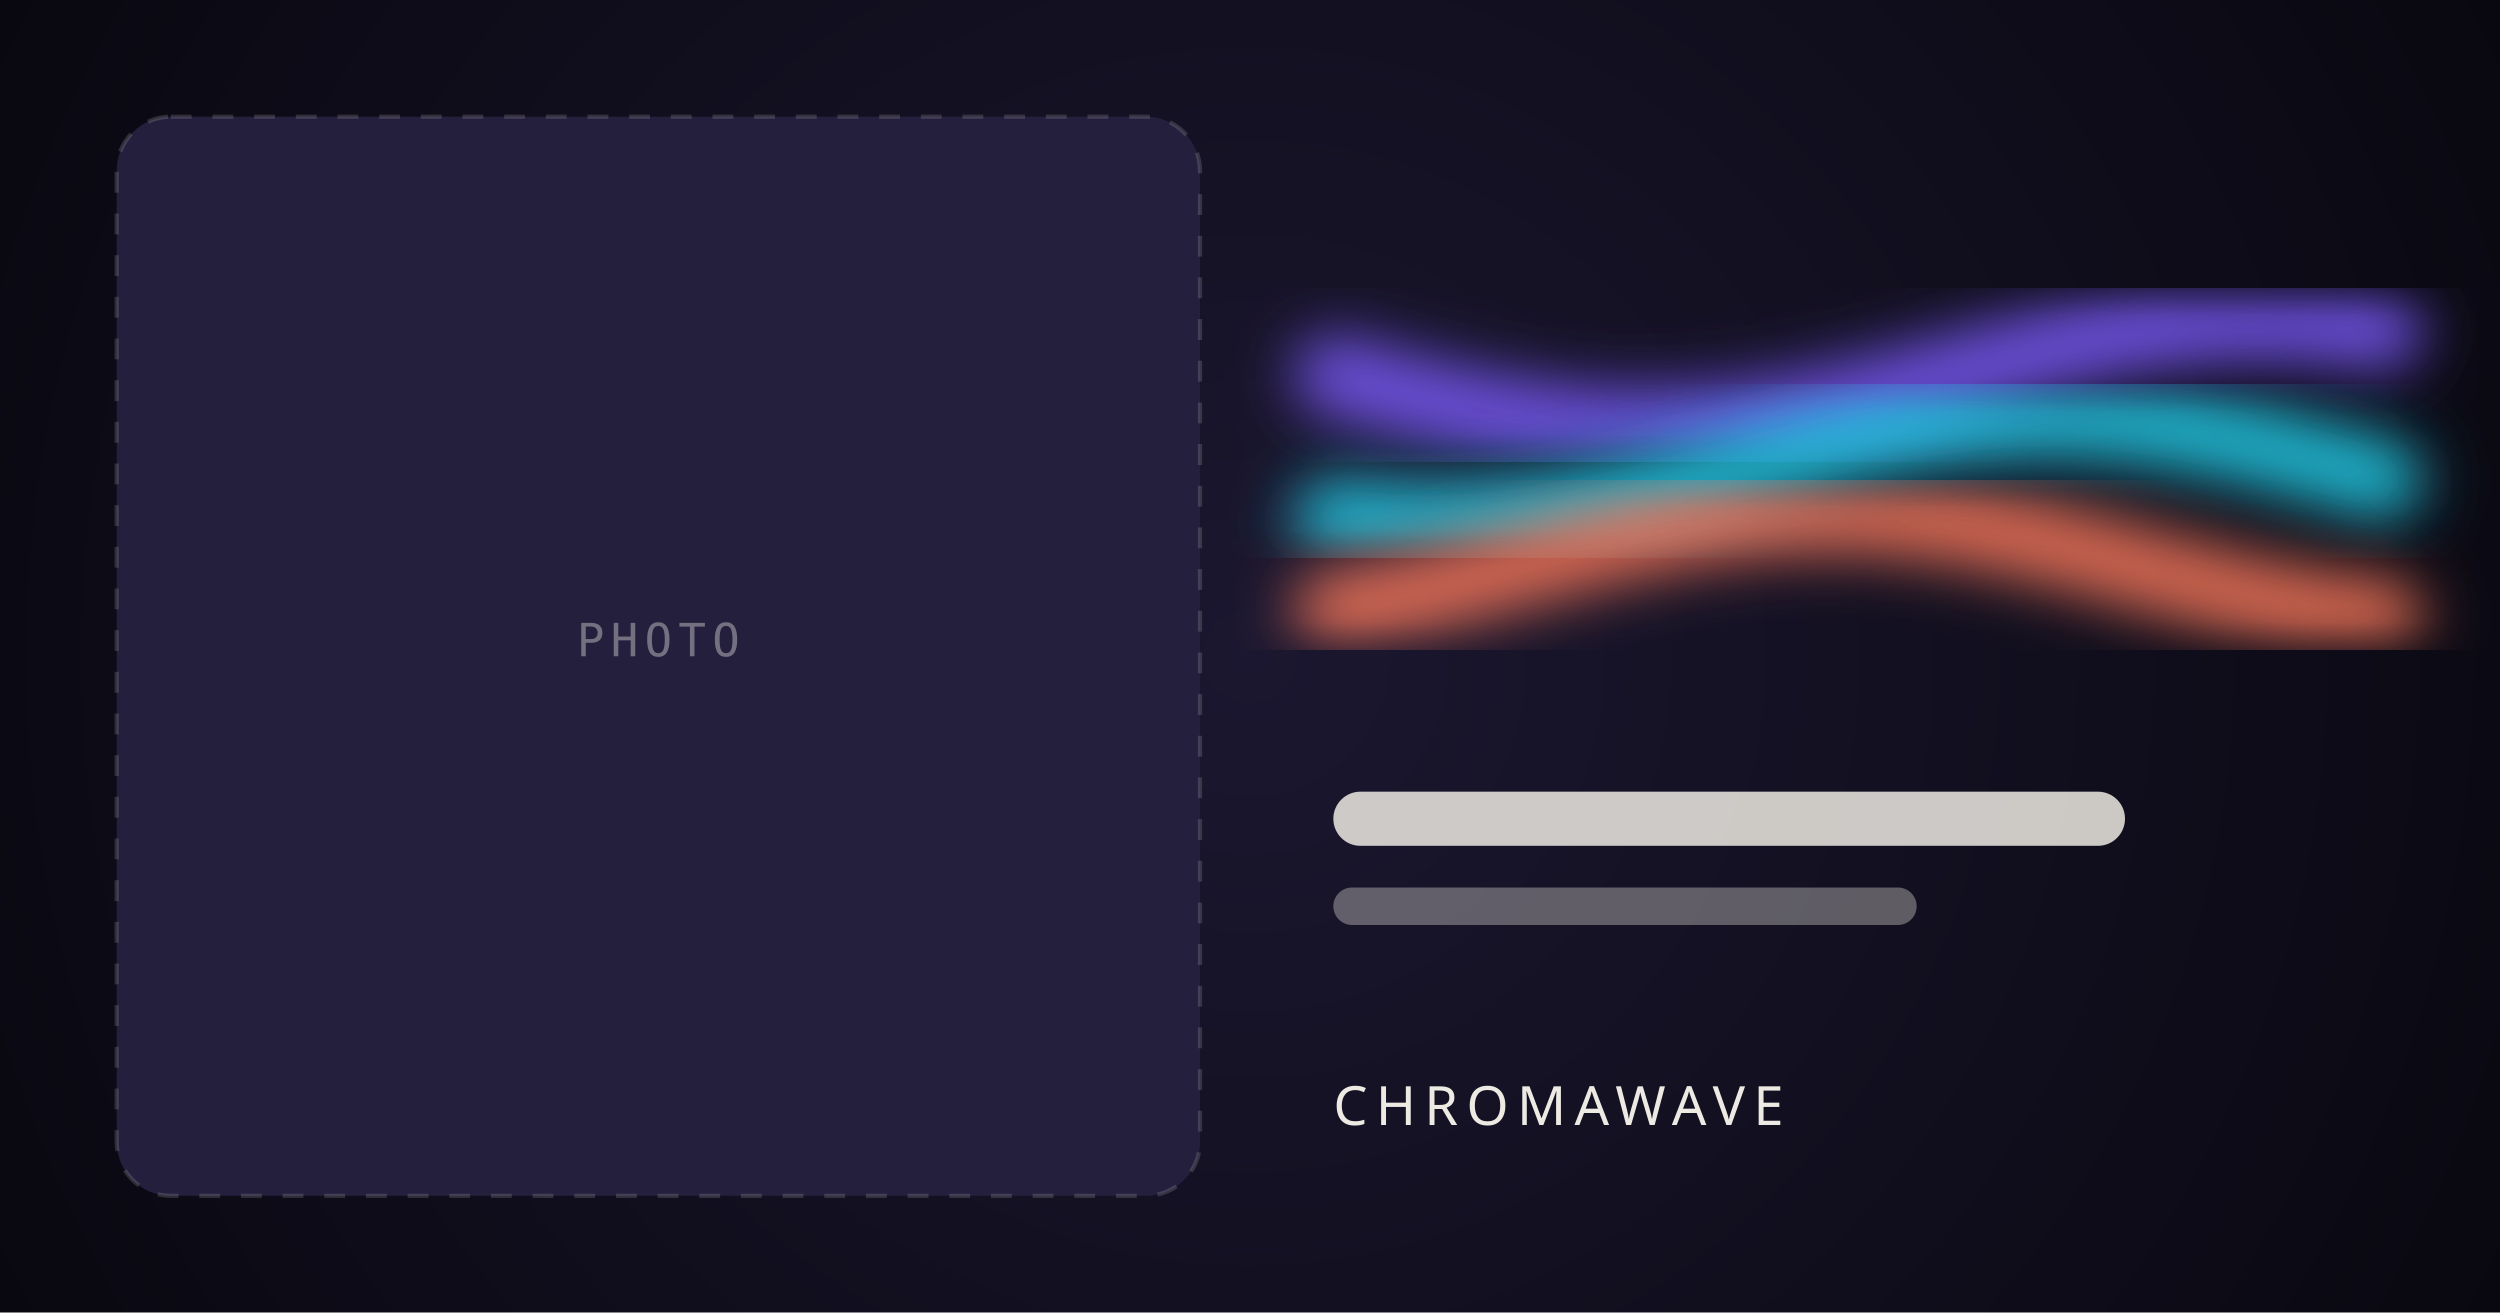
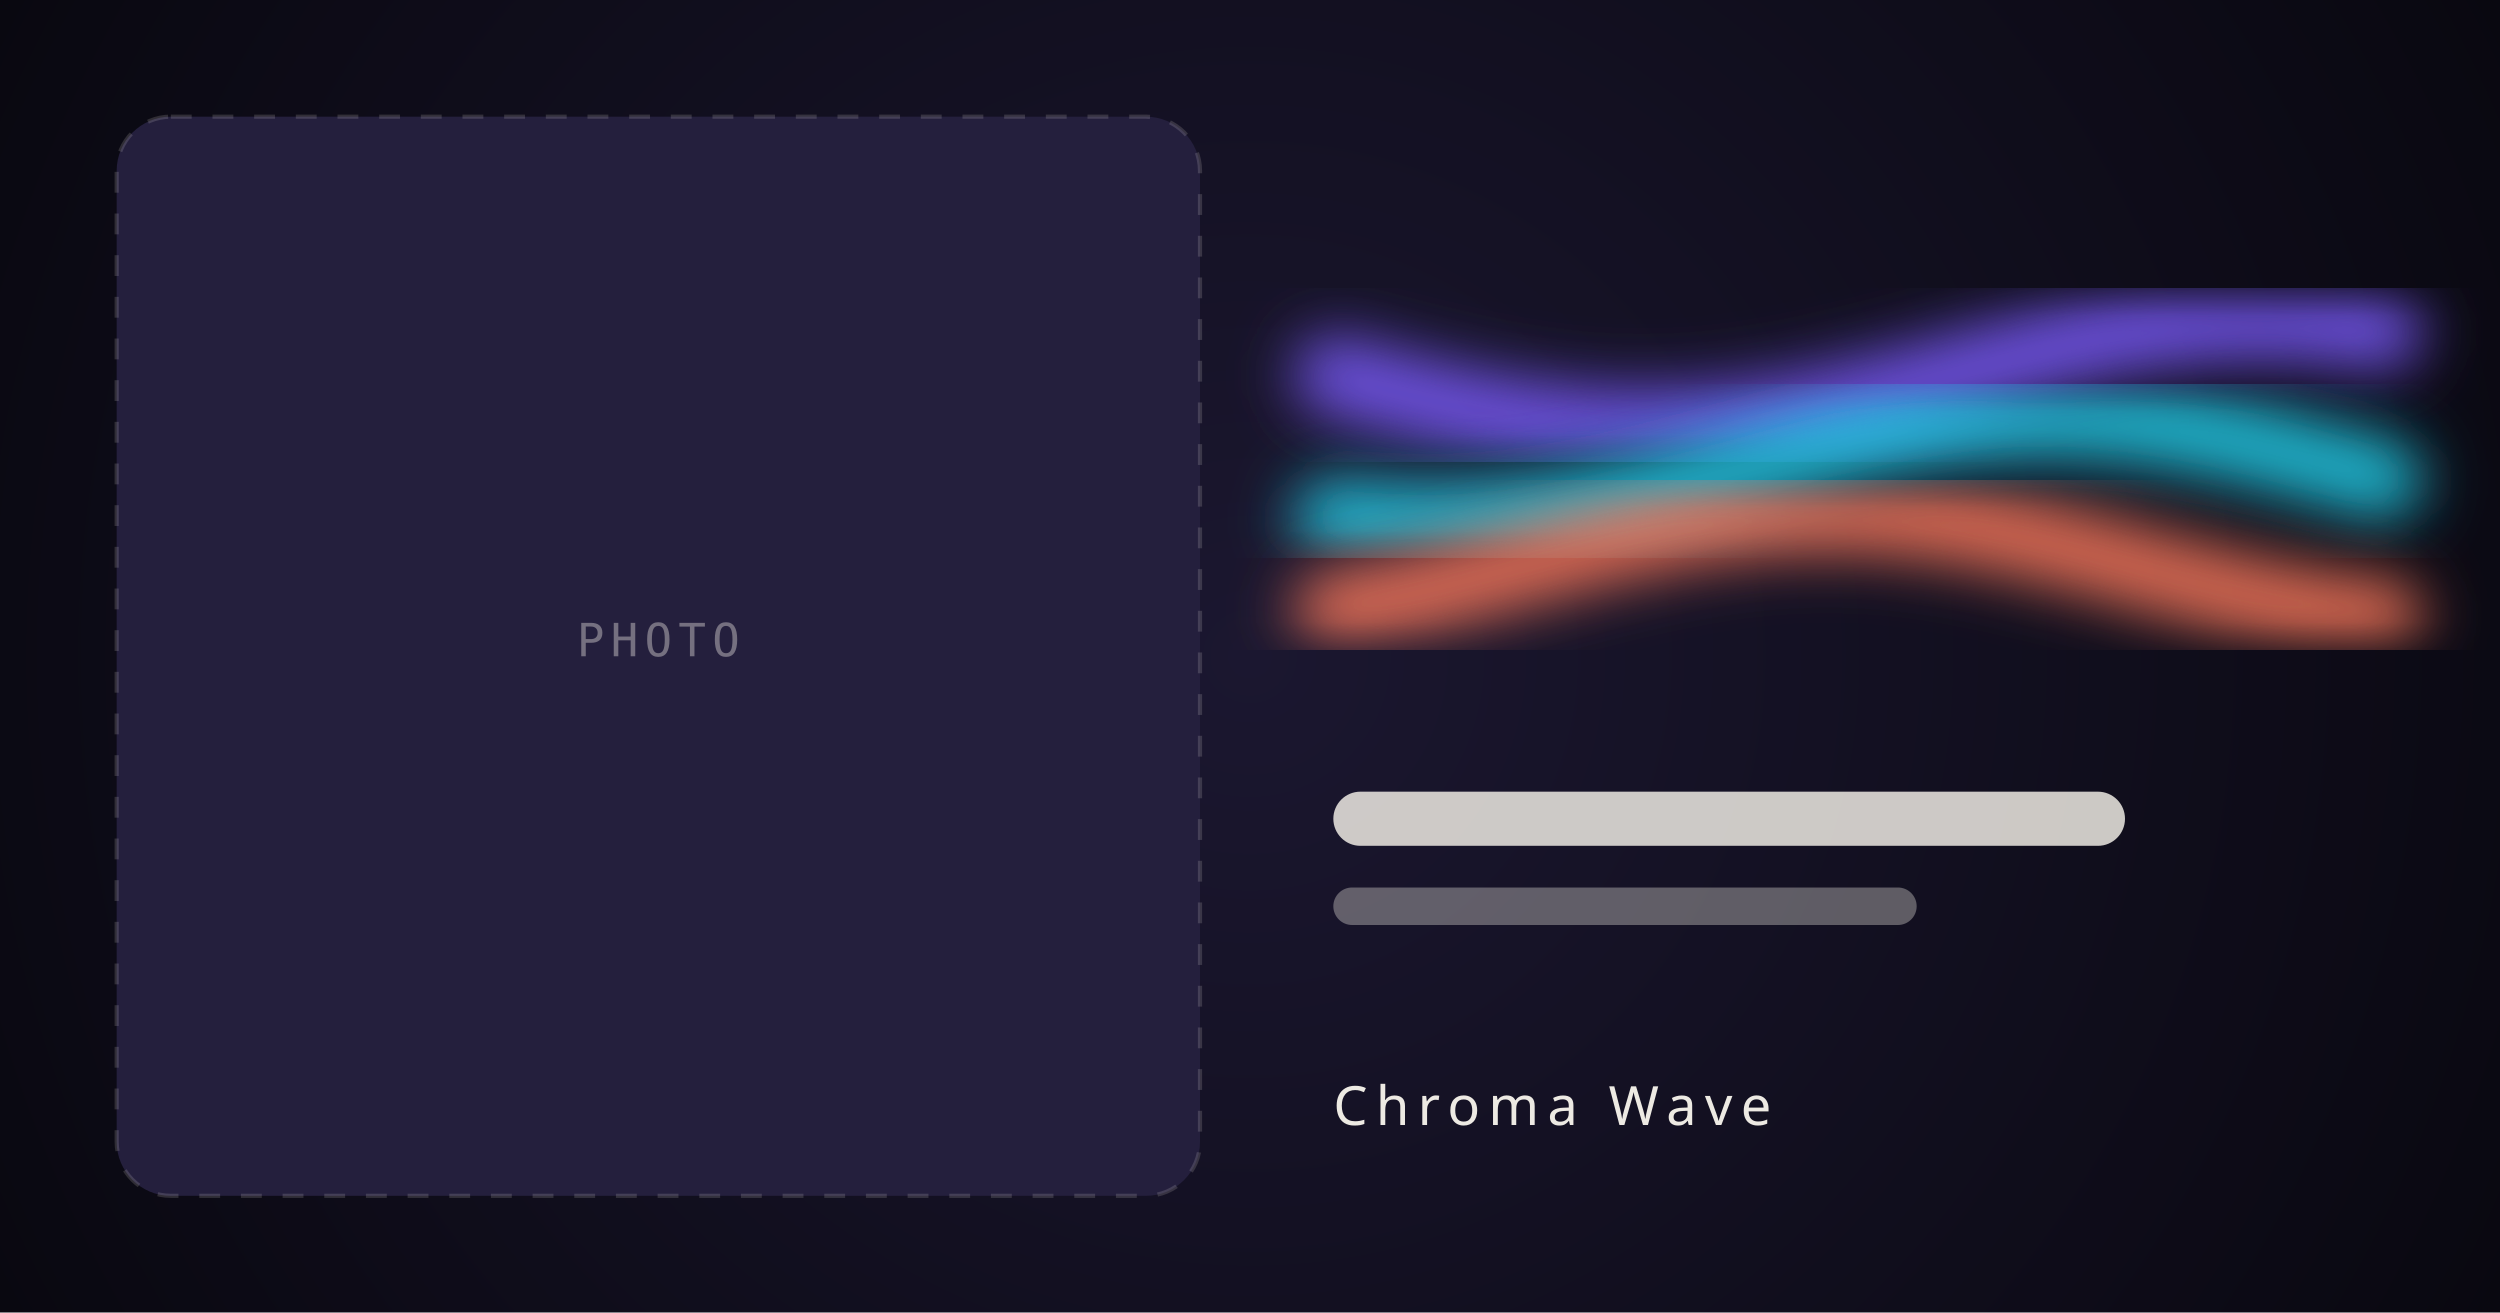
<svg xmlns="http://www.w3.org/2000/svg" viewBox="0 0 1200 630">
  <defs>
    <radialGradient id="sc191x1bg" gradientUnits="userSpaceOnUse" cx="600" cy="315" r="720">
      <stop offset="0" stop-color="#1B1730" stop-opacity="1" />
      <stop offset="1" stop-color="#08070E" stop-opacity="1" />
    </radialGradient>
    <filter id="sc191x1bl" x="-30%" y="-30%" width="160%" height="160%">
      <feGaussianBlur stdDeviation="14" />
    </filter>
  </defs>
  <rect width="1200" height="630" fill="url(#sc191x1bg)" />
  <rect x="56" y="56" width="520" height="518" rx="26" fill="#241F3D" stroke="rgba(237,234,227,.16)" stroke-dasharray="10 10" stroke-width="2" />
  <text x="316" y="315" text-anchor="middle" fill="rgba(237,234,227,.4)" font-family="'IBM Plex Mono', monospace" font-size="22" letter-spacing="3">PHOTO</text>
  <path d="M640.0 180.0 L649.0 182.5 L658.0 184.9 L667.0 187.3 L676.0 189.7 L685.0 191.9 L694.0 194.1 L703.0 196.1 L712.0 198.0 L721.0 199.7 L730.0 201.2 L739.0 202.5 L748.0 203.7 L757.0 204.6 L766.0 205.3 L775.0 205.7 L784.0 206.0 L793.0 206.0 L802.0 205.7 L811.0 205.2 L820.0 204.5 L829.0 203.6 L838.0 202.5 L847.0 201.1 L856.0 199.6 L865.0 197.9 L874.0 196.0 L883.0 194.0 L892.0 191.8 L901.0 189.5 L910.0 187.2 L919.0 184.8 L928.0 182.3 L937.0 179.9 L946.0 177.4 L955.0 174.9 L964.0 172.5 L973.0 170.2 L982.0 167.9 L991.0 165.8 L1000.0 163.8 L1009.0 161.9 L1018.0 160.2 L1027.0 158.7 L1036.0 157.4 L1045.0 156.3 L1054.0 155.4 L1063.0 154.7 L1072.0 154.2 L1081.0 154.0 L1090.0 154.0 L1099.0 154.3 L1108.0 154.8 L1117.0 155.5 L1126.0 156.4 L1135.0 157.6 L1144.0 159.0 " stroke="#7C5CFF" stroke-width="38" stroke-linecap="round" fill="none" filter="url(#sc191x1bl)" opacity="0.85" />
  <path d="M640.0 249.2 L649.0 250.2 L658.0 251.0 L667.0 251.6 L676.0 251.9 L685.0 252.0 L694.0 251.9 L703.0 251.5 L712.0 250.9 L721.0 250.1 L730.0 249.0 L739.0 247.8 L748.0 246.3 L757.0 244.7 L766.0 242.9 L775.0 240.9 L784.0 238.8 L793.0 236.6 L802.0 234.3 L811.0 231.9 L820.0 229.5 L829.0 227.0 L838.0 224.5 L847.0 222.1 L856.0 219.6 L865.0 217.3 L874.0 215.0 L883.0 212.8 L892.0 210.7 L901.0 208.8 L910.0 207.0 L919.0 205.4 L928.0 204.0 L937.0 202.8 L946.0 201.8 L955.0 201.0 L964.0 200.4 L973.0 200.1 L982.0 200.0 L991.0 200.1 L1000.0 200.5 L1009.0 201.1 L1018.0 202.0 L1027.0 203.0 L1036.0 204.3 L1045.0 205.8 L1054.0 207.4 L1063.0 209.2 L1072.0 211.2 L1081.0 213.3 L1090.0 215.5 L1099.0 217.8 L1108.0 220.2 L1117.0 222.7 L1126.0 225.1 L1135.0 227.6 L1144.0 230.1 " stroke="#22D3EE" stroke-width="38" stroke-linecap="round" fill="none" filter="url(#sc191x1bl)" opacity="0.85" />
  <path d="M640.0 293.0 L649.0 291.5 L658.0 289.7 L667.0 287.8 L676.0 285.8 L685.0 283.7 L694.0 281.4 L703.0 279.0 L712.0 276.6 L721.0 274.2 L730.0 271.7 L739.0 269.2 L748.0 266.8 L757.0 264.4 L766.0 262.0 L775.0 259.8 L784.0 257.7 L793.0 255.7 L802.0 253.8 L811.0 252.1 L820.0 250.6 L829.0 249.3 L838.0 248.2 L847.0 247.3 L856.0 246.6 L865.0 246.2 L874.0 246.0 L883.0 246.1 L892.0 246.3 L901.0 246.8 L910.0 247.6 L919.0 248.5 L928.0 249.7 L937.0 251.1 L946.0 252.6 L955.0 254.4 L964.0 256.3 L973.0 258.3 L982.0 260.5 L991.0 262.7 L1000.0 265.1 L1009.0 267.5 L1018.0 270.0 L1027.0 272.5 L1036.0 274.9 L1045.0 277.4 L1054.0 279.8 L1063.0 282.1 L1072.0 284.3 L1081.0 286.5 L1090.0 288.5 L1099.0 290.3 L1108.0 292.0 L1117.0 293.5 L1126.0 294.8 L1135.0 295.9 L1144.0 296.7 " stroke="#FF7A5C" stroke-width="38" stroke-linecap="round" fill="none" filter="url(#sc191x1bl)" opacity="0.85" />
  <rect x="640" y="380" width="380" height="26" rx="13" fill="#EDEAE3" opacity="0.85" />
  <rect x="640" y="426" width="280" height="18" rx="9" fill="#EDEAE3" opacity="0.35" />
-   <text x="640" y="540" fill="#EDEAE3" font-family="'Space Grotesk', sans-serif" font-weight="500" font-size="26" letter-spacing="4">CHROMAWAVE</text>
+   <text x="640" y="540" fill="#EDEAE3" font-family="'Space Grotesk', sans-serif" font-weight="500" font-size="26" letter-spacing="4">Chroma Wave</text>
</svg>
